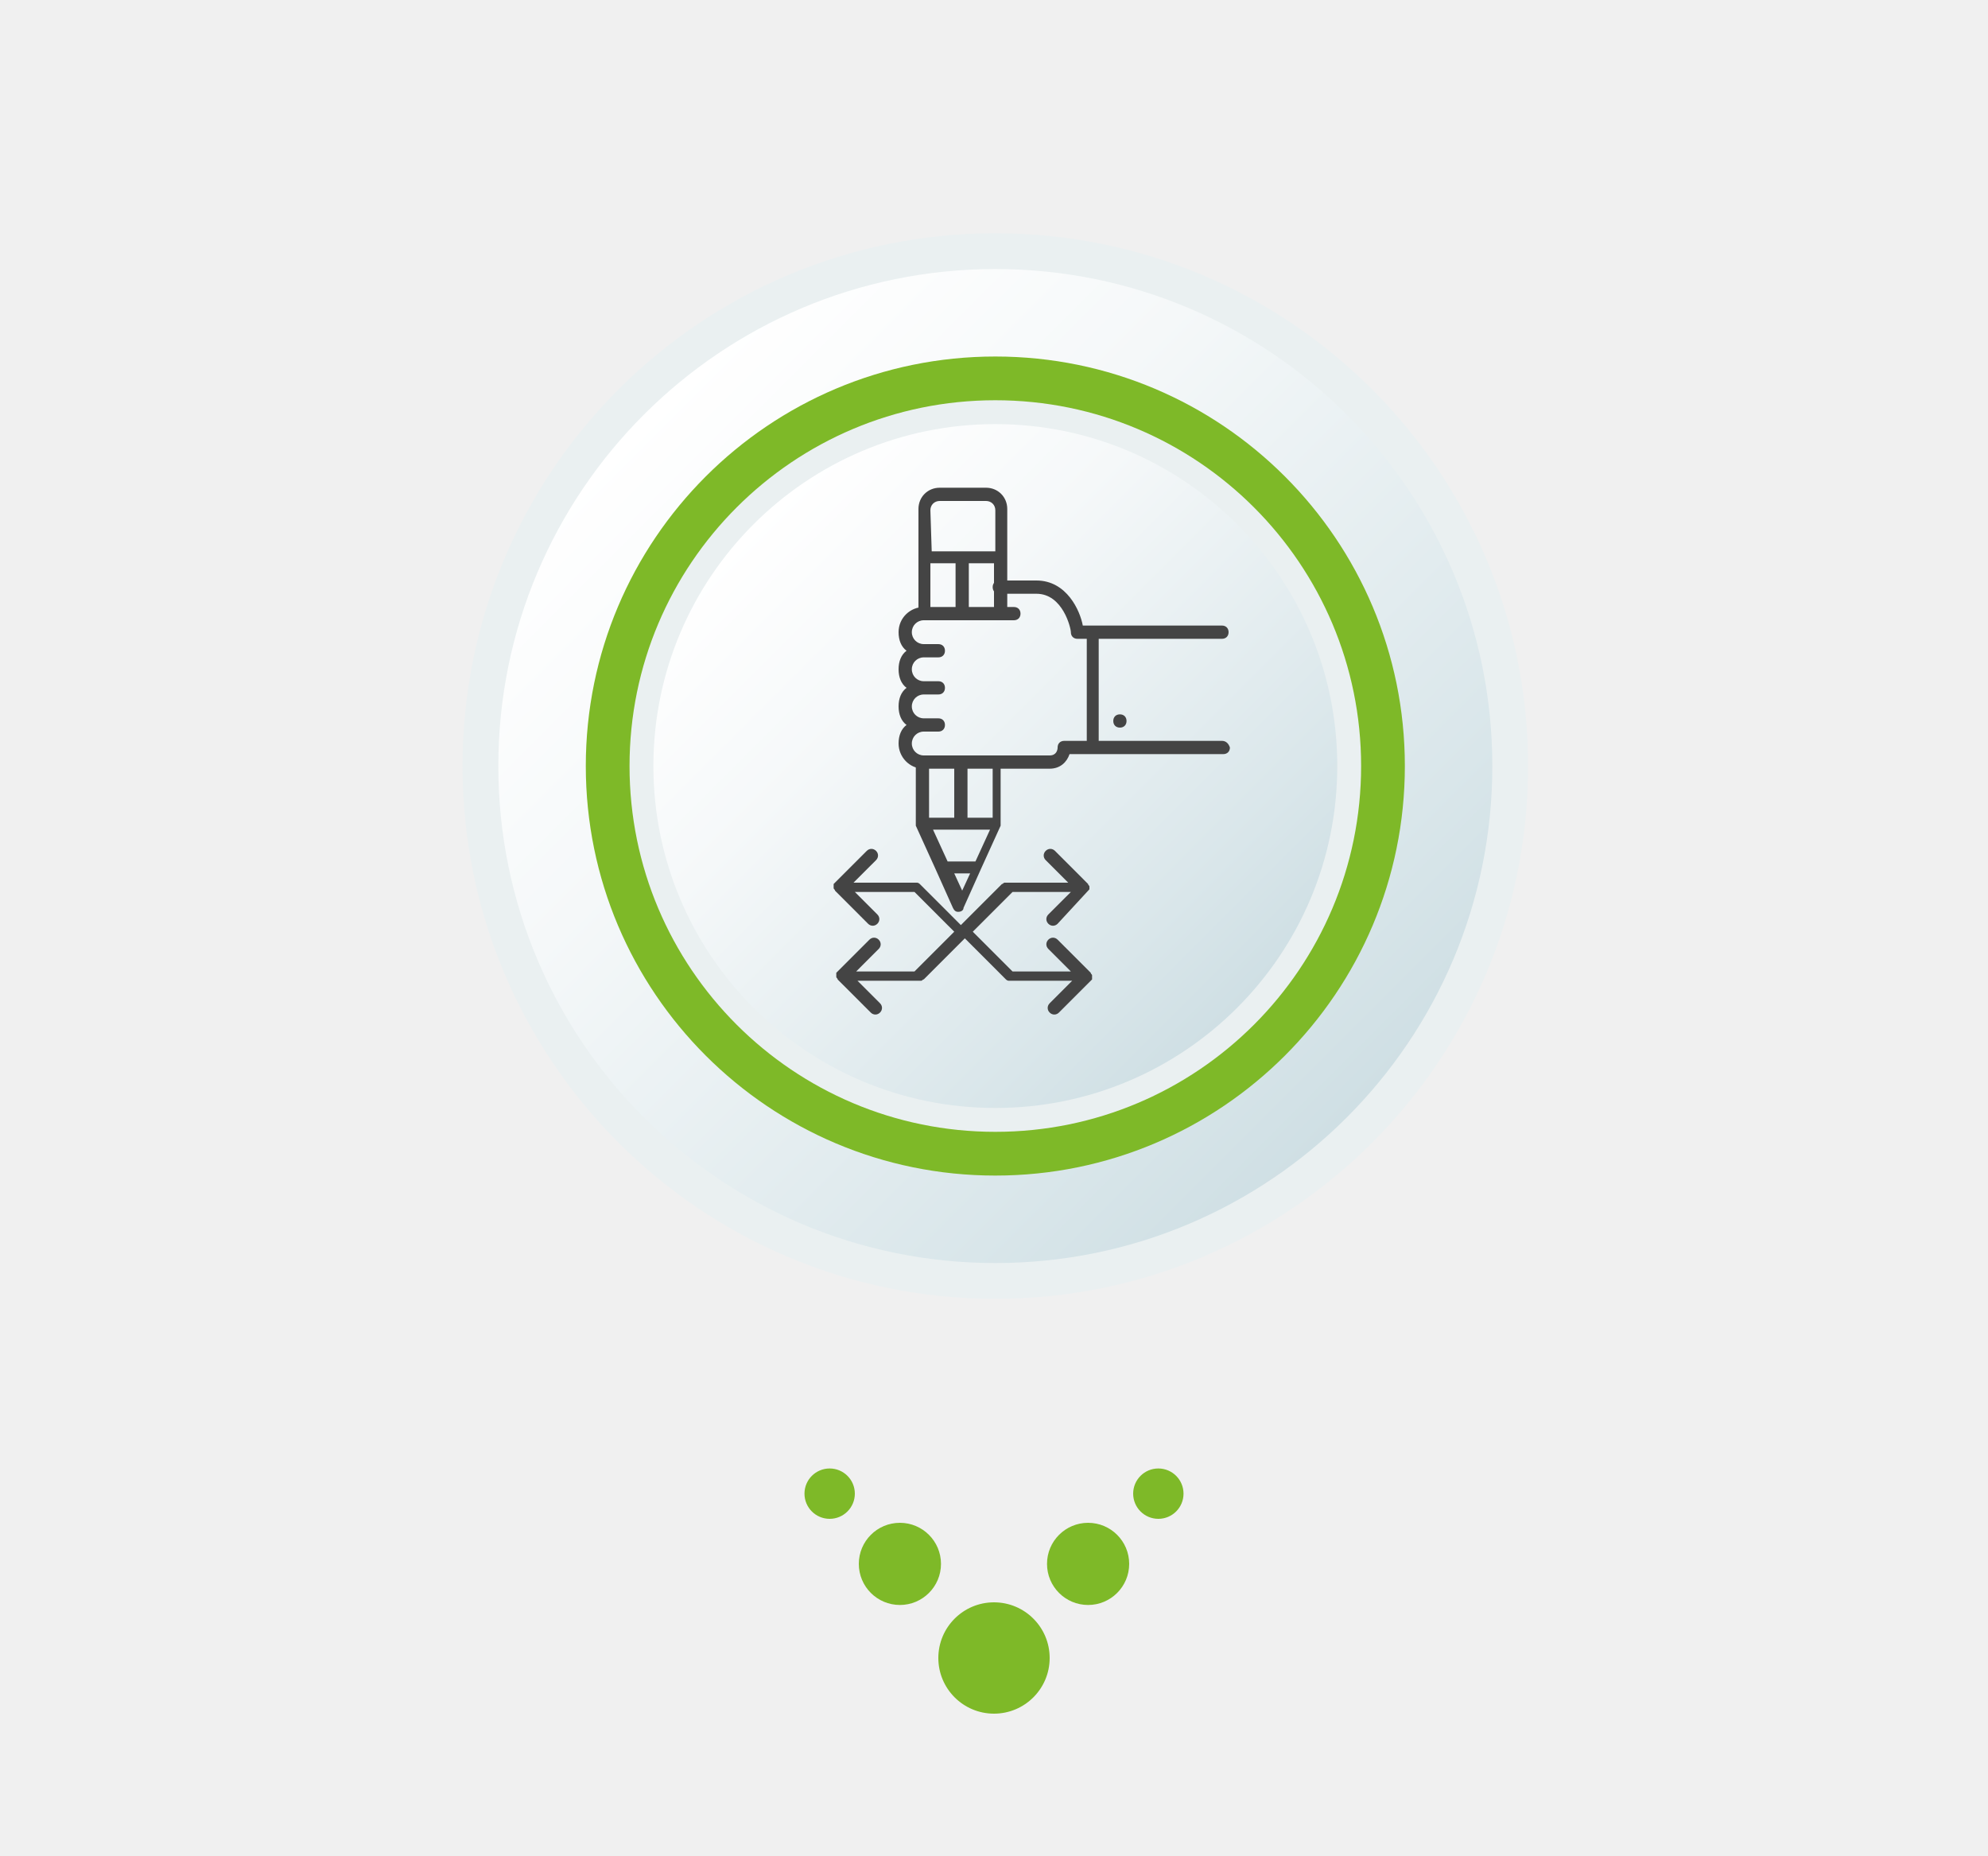
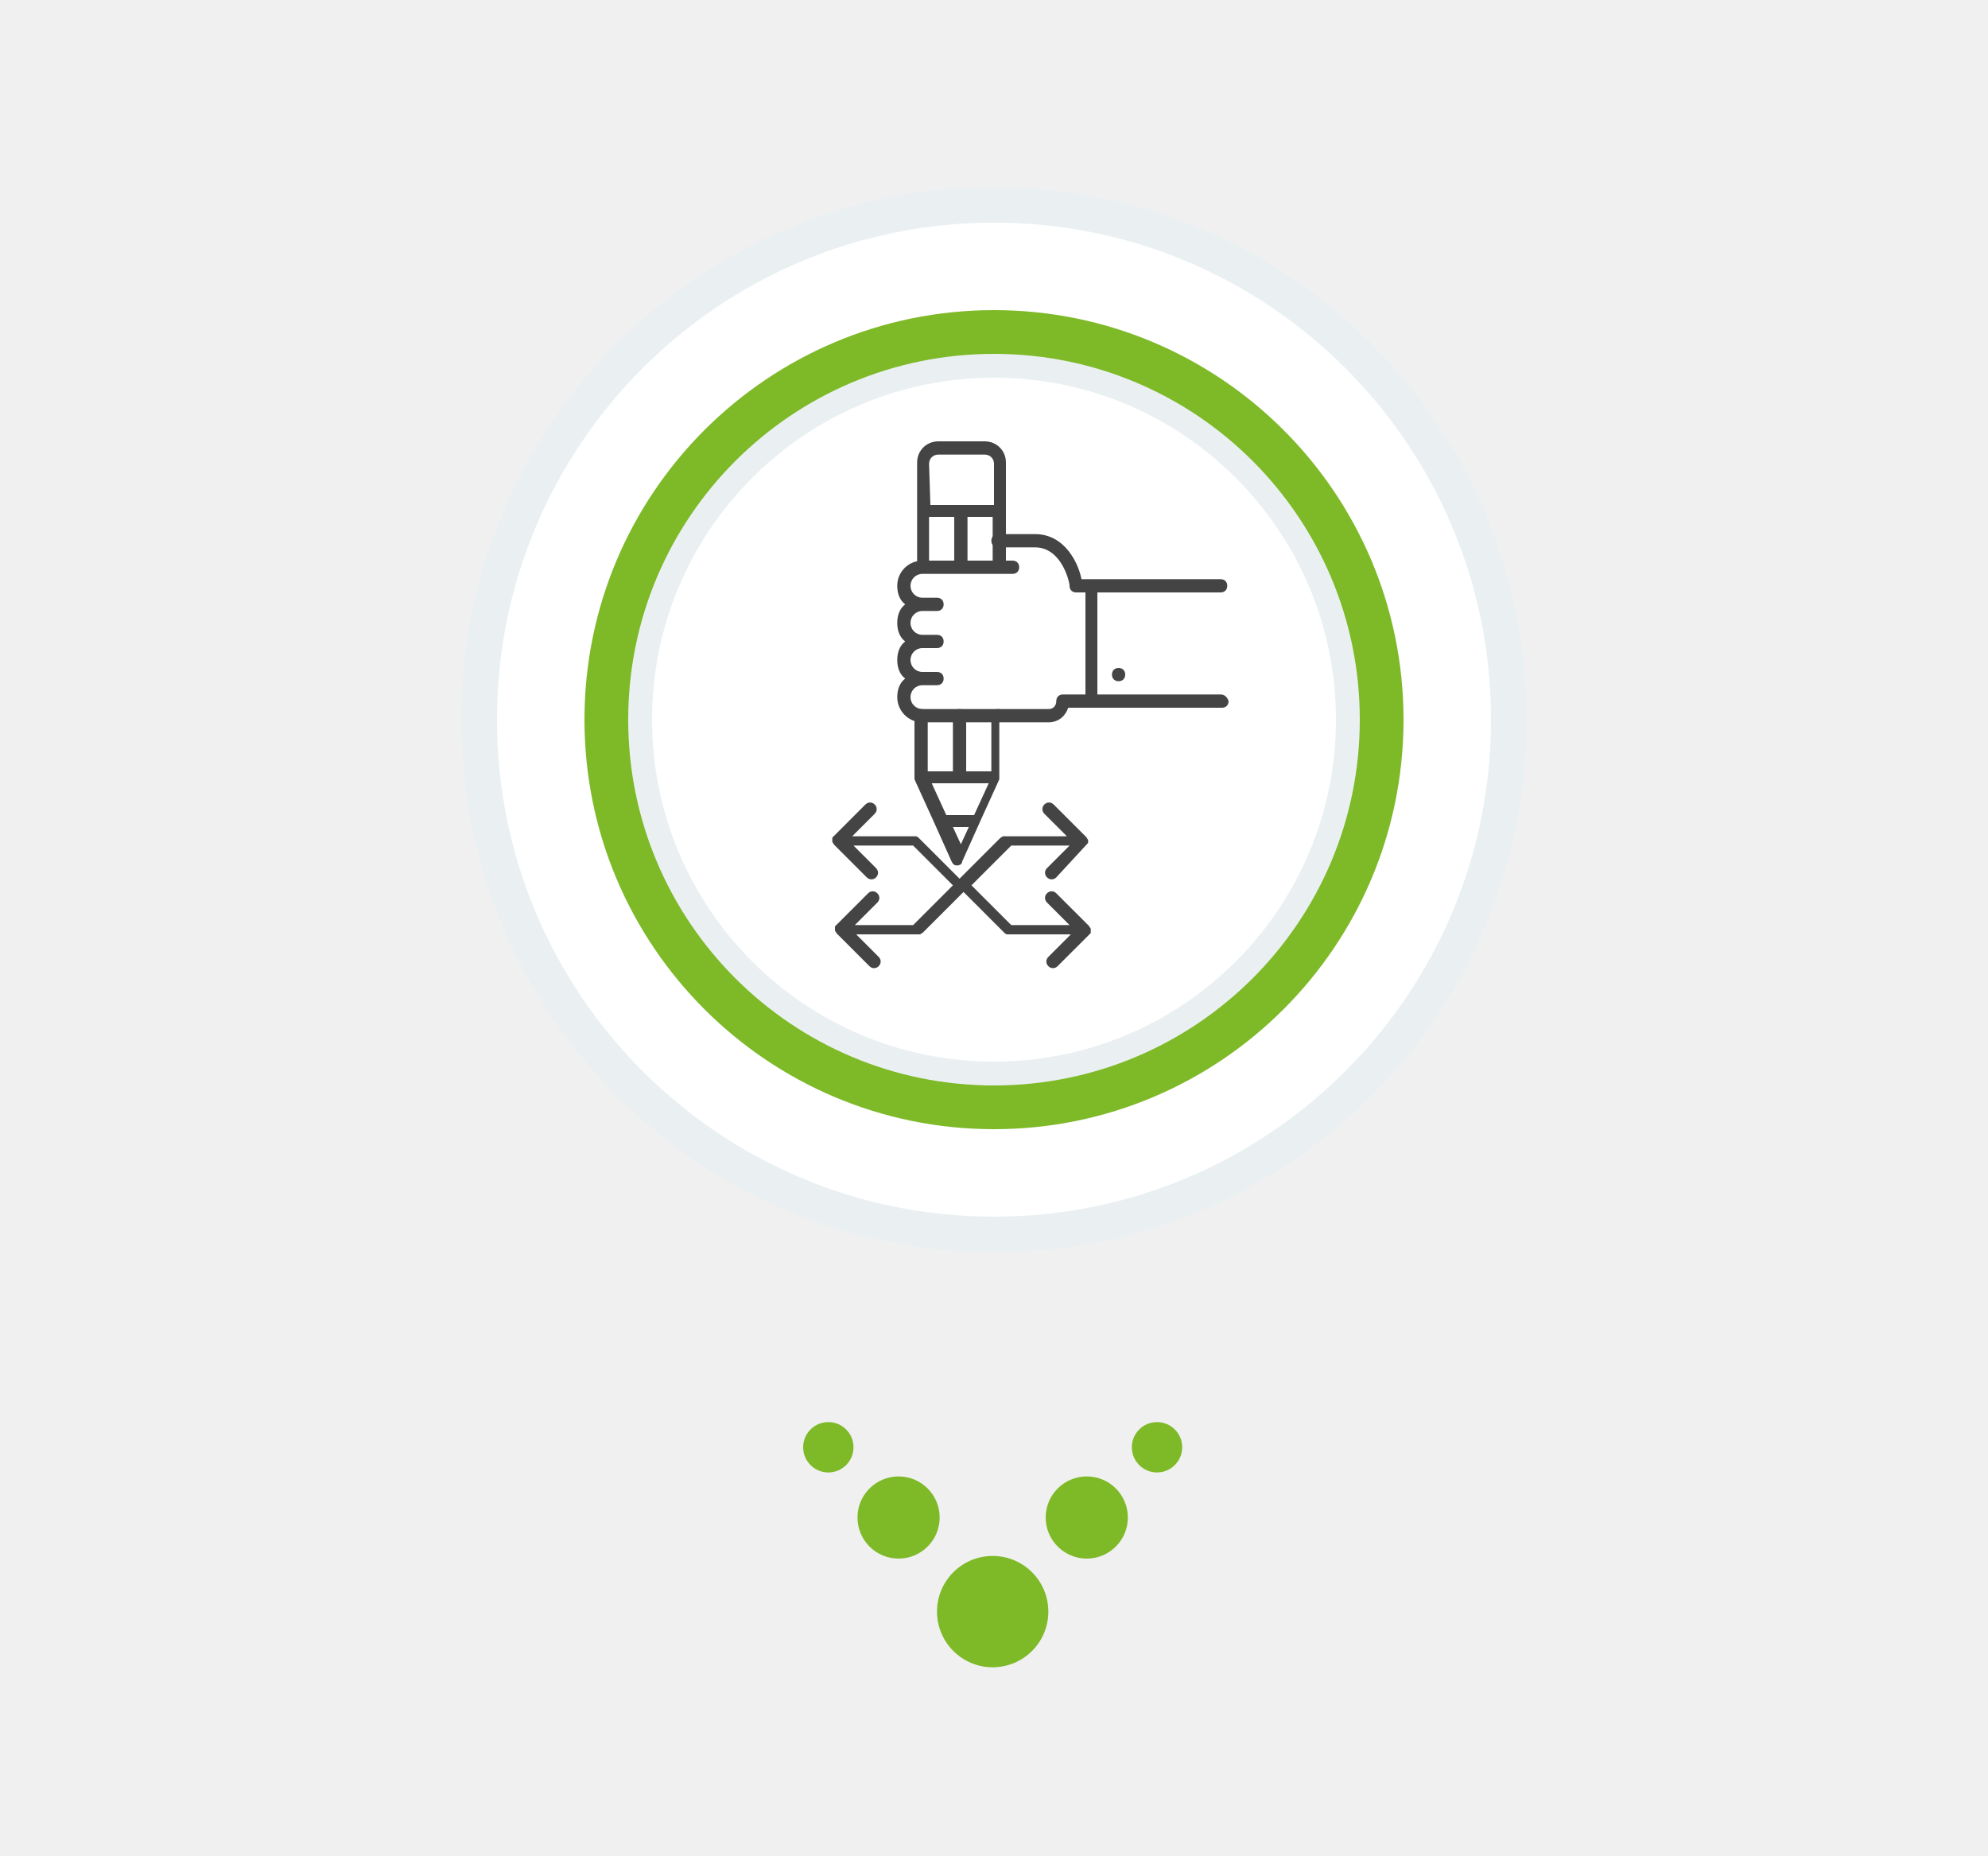
- <svg xmlns="http://www.w3.org/2000/svg" version="1.1" id="_x33_" x="0px" y="0px" viewBox="-224 131 150 140" style="enable-background:new -224 131 150 140;" xml:space="preserve">
+ <svg xmlns="http://www.w3.org/2000/svg" version="1.1" id="_x33_" x="0px" y="0px" viewBox="-1058 2482.4 150 140" style="enable-background:new -1058 2482.4 150 140;" xml:space="preserve">
  <style type="text/css">
	.st0{fill:#7EB928;}
	.st1{fill:#EAF0F1;}
- 	.st2{fill:url(#SVGID_1_);}
- 	.st3{fill:url(#SVGID_2_);}
- 	.st4{fill:#444444;}
+ 	.st2{fill:#FFFFFF;}
+ 	.st3{fill:#444444;}
</style>
  <g>
-     <circle class="st0" cx="-149" cy="256.1" r="4.2" />
-     <circle class="st0" cx="-141.9" cy="249" r="3.1" />
-     <circle class="st0" cx="-136.6" cy="243.7" r="1.9" />
-     <circle class="st0" cx="-156.1" cy="249" r="3.1" />
-     <circle class="st0" cx="-161.4" cy="243.7" r="1.9" />
-   </g>
-   <g>
-     <circle class="st1" cx="-148.9" cy="188.8" r="40.2" />
-     <linearGradient id="SVGID_1_" gradientUnits="userSpaceOnUse" x1="-122.383" y1="188.684" x2="-175.355" y2="241.655" gradientTransform="matrix(1 0 0 -1 0 404)">
-       <stop offset="0" style="stop-color:#CFDFE4" />
-       <stop offset="0.167" style="stop-color:#D9E6EA" />
-       <stop offset="0.693" style="stop-color:#F5F8F9" />
-       <stop offset="1" style="stop-color:#FFFFFF" />
-     </linearGradient>
-     <circle class="st2" cx="-148.9" cy="188.8" r="37.5" />
-     <circle class="st0" cx="-148.9" cy="188.8" r="30.9" />
-     <circle class="st1" cx="-148.9" cy="188.8" r="27.6" />
-     <linearGradient id="SVGID_2_" gradientUnits="userSpaceOnUse" x1="-130.657" y1="196.957" x2="-167.102" y2="233.402" gradientTransform="matrix(1 0 0 -1 0 404)">
-       <stop offset="0" style="stop-color:#CFDFE4" />
-       <stop offset="0.167" style="stop-color:#D9E6EA" />
-       <stop offset="0.693" style="stop-color:#F5F8F9" />
-       <stop offset="1" style="stop-color:#FFFFFF" />
-     </linearGradient>
-     <circle class="st3" cx="-148.9" cy="188.8" r="25.8" />
    <g>
-       <path class="st4" d="M-148.6,188c-0.3,0-0.5,0.2-0.5,0.5v4.2h-1.9v-4.2c0-0.3-0.2-0.5-0.5-0.5s-0.5,0.2-0.5,0.5v4.2h-1.9v-4.2    c0-0.3-0.2-0.5-0.5-0.5c-0.3,0-0.5,0.2-0.5,0.5v4.7l0,0c0,0,0,0,0,0.1l0,0l0,0l0,0l0,0l1.5,3.3l0,0l1.3,2.9    c0.1,0.2,0.2,0.3,0.4,0.3s0.4-0.1,0.4-0.3l1.3-2.9l0,0l1.5-3.3l0,0c0,0,0,0,0-0.1l0,0l0,0l0,0l0,0v-4.7    C-148.1,188.2-148.3,188-148.6,188z M-151.4,198.2l-0.6-1.3h1.2L-151.4,198.2z M-150.4,196h-2.1l-1.1-2.4h4.3L-150.4,196z     M-154.3,177.6c0.3,0,0.5-0.2,0.5-0.5v-3.6h1.9v3.6c0,0.3,0.2,0.5,0.5,0.5c0.3,0,0.5-0.2,0.5-0.5v-3.6h1.9v3.6    c0,0.3,0.2,0.5,0.5,0.5s0.5-0.2,0.5-0.5v-7.7c0-0.9-0.7-1.6-1.6-1.6h-3.5c-0.9,0-1.6,0.7-1.6,1.6v7.7    C-154.7,177.4-154.5,177.6-154.3,177.6z M-153.8,169.5c0-0.4,0.3-0.7,0.7-0.7h3.5c0.4,0,0.7,0.3,0.7,0.7v3.1h-4.8L-153.8,169.5    L-153.8,169.5z" />
-       <path class="st4" d="M-131.8,186.9h-9.3v-7.7h9.3c0.3,0,0.5-0.2,0.5-0.5s-0.2-0.5-0.5-0.5h-10.5c-0.2-1.1-1.2-3.4-3.5-3.4h-2.8    c-0.3,0-0.5,0.2-0.5,0.5s0.2,0.5,0.5,0.5h2.8c2,0,2.6,2.6,2.6,2.9s0.2,0.5,0.5,0.5h0.7v7.7h-1.7c-0.3,0-0.5,0.2-0.5,0.5    c0,0.2-0.1,0.6-0.6,0.6h-9.5c-0.5,0-0.9-0.4-0.9-0.9s0.4-0.9,0.9-0.9h1.1c0.3,0,0.5-0.2,0.5-0.5s-0.2-0.5-0.5-0.5h-1.1    c-0.5,0-0.9-0.4-0.9-0.9s0.4-0.9,0.9-0.9h1.1c0.3,0,0.5-0.2,0.5-0.5s-0.2-0.5-0.5-0.5h-1.1c-0.5,0-0.9-0.4-0.9-0.9    s0.4-0.9,0.9-0.9h1.1c0.3,0,0.5-0.2,0.5-0.5s-0.2-0.5-0.5-0.5h-1.1c-0.5,0-0.9-0.4-0.9-0.9s0.4-0.9,0.9-0.9h6.8    c0.3,0,0.5-0.2,0.5-0.5s-0.2-0.5-0.5-0.5h-6.8c-1,0-1.9,0.8-1.9,1.9c0,0.6,0.2,1.1,0.6,1.4c-0.4,0.3-0.6,0.8-0.6,1.4    c0,0.6,0.2,1.1,0.6,1.4c-0.4,0.3-0.6,0.8-0.6,1.4c0,0.6,0.2,1.1,0.6,1.4c-0.4,0.3-0.6,0.8-0.6,1.4c0,1,0.8,1.9,1.9,1.9h9.5    c0.8,0,1.3-0.5,1.5-1.1h11.6c0.3,0,0.5-0.2,0.5-0.5C-131.3,187.1-131.5,186.9-131.8,186.9z M-140,185.4c0,0.3,0.2,0.5,0.5,0.5    s0.5-0.2,0.5-0.5c0-0.3-0.2-0.5-0.5-0.5S-140,185.1-140,185.4z" />
-       <path class="st4" d="M-141.8,198.1L-141.8,198.1c0-0.1,0-0.1,0-0.2l0,0c0-0.1-0.1-0.1-0.1-0.2l-2.5-2.5c-0.2-0.2-0.5-0.2-0.7,0    c-0.2,0.2-0.2,0.5,0,0.7l1.7,1.7h-4.6c-0.1,0-0.1,0-0.2,0l0,0c-0.1,0-0.1,0.1-0.2,0.1l-3.1,3.1l-3.1-3.1c0,0-0.1-0.1-0.2-0.1l0,0    c-0.1,0-0.1,0-0.2,0h-4.6l1.7-1.7c0.2-0.2,0.2-0.5,0-0.7c-0.2-0.2-0.5-0.2-0.7,0l-2.5,2.5l0,0l0,0l0,0l0,0l0,0l0,0v0.1l0,0l0,0    v0.1v0.1l0,0c0,0.1,0.1,0.1,0.1,0.2l2.5,2.5c0.2,0.2,0.5,0.2,0.7,0s0.2-0.5,0-0.7l-1.7-1.7h4.5l3,3l-3,3h-4.4l1.7-1.7    c0.2-0.2,0.2-0.5,0-0.7c-0.2-0.2-0.5-0.2-0.7,0l-2.5,2.5l0,0l0,0l0,0l0,0l0,0l0,0v0.1l0,0l0,0v0.1v0.1l0,0c0,0.1,0.1,0.1,0.1,0.2    l2.5,2.5c0.2,0.2,0.5,0.2,0.7,0c0.2-0.2,0.2-0.5,0-0.7l-1.7-1.7h4.6c0.1,0,0.1,0,0.2,0l0,0c0.1,0,0.1-0.1,0.2-0.1l3.1-3.1l3.1,3.1    c0,0,0.1,0.1,0.2,0.1l0,0c0.1,0,0.1,0,0.2,0h4.6l-1.7,1.7c-0.2,0.2-0.2,0.5,0,0.7c0.2,0.2,0.5,0.2,0.7,0l2.5-2.5l0,0l0,0l0,0l0,0    l0,0l0,0v-0.1l0,0l0,0v-0.1v-0.1l0,0c0-0.1-0.1-0.1-0.1-0.2l-2.5-2.5c-0.2-0.2-0.5-0.2-0.7,0c-0.2,0.2-0.2,0.5,0,0.7l1.7,1.7h-4.4    l-3-3l3-3h4.4l-1.7,1.7c-0.2,0.2-0.2,0.5,0,0.7c0.2,0.2,0.5,0.2,0.7,0L-141.8,198.1L-141.8,198.1L-141.8,198.1L-141.8,198.1    L-141.8,198.1L-141.8,198.1L-141.8,198.1C-141.8,198.2-141.8,198.2-141.8,198.1L-141.8,198.1    C-141.8,198.2-141.8,198.1-141.8,198.1z" />
+       <circle class="st0" cx="-983.1" cy="2604" r="4.2" />
+       <circle class="st0" cx="-976" cy="2596.9" r="3.1" />
+       <circle class="st0" cx="-970.7" cy="2591.6" r="1.9" />
+       <circle class="st0" cx="-990.2" cy="2596.9" r="3.1" />
+       <circle class="st0" cx="-995.5" cy="2591.6" r="1.9" />
+     </g>
+     <g>
+       <circle class="st1" cx="-983" cy="2536.7" r="40.2" />
+       <circle class="st2" cx="-983" cy="2536.7" r="37.5" />
+       <circle class="st0" cx="-983" cy="2536.7" r="30.9" />
+       <circle class="st1" cx="-983" cy="2536.7" r="27.6" />
+       <circle class="st2" cx="-983" cy="2536.7" r="25.8" />
+       <g>
+         <path class="st3" d="M-982.7,2535.9c-0.3,0-0.5,0.2-0.5,0.5v4.2h-1.9v-4.2c0-0.3-0.2-0.5-0.5-0.5c-0.3,0-0.5,0.2-0.5,0.5v4.2     h-1.9v-4.2c0-0.3-0.2-0.5-0.5-0.5s-0.5,0.2-0.5,0.5v4.7l0,0c0,0,0,0,0,0.1l0,0l0,0l0,0l0,0l1.5,3.3l0,0l1.3,2.9     c0.1,0.2,0.2,0.3,0.4,0.3s0.4-0.1,0.4-0.3l1.3-2.9l0,0l1.5-3.3l0,0c0,0,0,0,0-0.1l0,0l0,0l0,0l0,0v-4.7     C-982.2,2536.1-982.4,2535.9-982.7,2535.9z M-985.5,2546.1l-0.6-1.3h1.2L-985.5,2546.1z M-984.5,2543.9h-2.1l-1.1-2.4h4.3     L-984.5,2543.9z M-988.4,2525.5c0.3,0,0.5-0.2,0.5-0.5v-3.6h1.9v3.6c0,0.3,0.2,0.5,0.5,0.5c0.3,0,0.5-0.2,0.5-0.5v-3.6h1.9v3.6     c0,0.3,0.2,0.5,0.5,0.5s0.5-0.2,0.5-0.5v-7.7c0-0.9-0.7-1.6-1.6-1.6h-3.5c-0.9,0-1.6,0.7-1.6,1.6v7.7     C-988.8,2525.3-988.6,2525.5-988.4,2525.5z M-987.9,2517.4c0-0.4,0.3-0.7,0.7-0.7h3.5c0.4,0,0.7,0.3,0.7,0.7v3.1h-4.8     L-987.9,2517.4L-987.9,2517.4z" />
+         <path class="st3" d="M-965.9,2534.8h-9.3v-7.7h9.3c0.3,0,0.5-0.2,0.5-0.5s-0.2-0.5-0.5-0.5h-10.5c-0.2-1.1-1.2-3.4-3.5-3.4h-2.8     c-0.3,0-0.5,0.2-0.5,0.5c0,0.3,0.2,0.5,0.5,0.5h2.8c2,0,2.6,2.6,2.6,2.9s0.2,0.5,0.5,0.5h0.7v7.7h-1.7c-0.3,0-0.5,0.2-0.5,0.5     c0,0.2-0.1,0.6-0.6,0.6h-9.5c-0.5,0-0.9-0.4-0.9-0.9s0.4-0.9,0.9-0.9h1.1c0.3,0,0.5-0.2,0.5-0.5s-0.2-0.5-0.5-0.5h-1.1     c-0.5,0-0.9-0.4-0.9-0.9s0.4-0.9,0.9-0.9h1.1c0.3,0,0.5-0.2,0.5-0.5s-0.2-0.5-0.5-0.5h-1.1c-0.5,0-0.9-0.4-0.9-0.9     s0.4-0.9,0.9-0.9h1.1c0.3,0,0.5-0.2,0.5-0.5c0-0.3-0.2-0.5-0.5-0.5h-1.1c-0.5,0-0.9-0.4-0.9-0.9s0.4-0.9,0.9-0.9h6.8     c0.3,0,0.5-0.2,0.5-0.5s-0.2-0.5-0.5-0.5h-6.8c-1,0-1.9,0.8-1.9,1.9c0,0.6,0.2,1.1,0.6,1.4c-0.4,0.3-0.6,0.8-0.6,1.4     c0,0.6,0.2,1.1,0.6,1.4c-0.4,0.3-0.6,0.8-0.6,1.4c0,0.6,0.2,1.1,0.6,1.4c-0.4,0.3-0.6,0.8-0.6,1.4c0,1,0.8,1.9,1.9,1.9h9.5     c0.8,0,1.3-0.5,1.5-1.1h11.6c0.3,0,0.5-0.2,0.5-0.5C-965.4,2535-965.6,2534.8-965.9,2534.8z M-974.1,2533.3     c0,0.3,0.2,0.5,0.5,0.5c0.3,0,0.5-0.2,0.5-0.5s-0.2-0.5-0.5-0.5C-973.9,2532.8-974.1,2533-974.1,2533.3z" />
+         <path class="st3" d="M-975.9,2546L-975.9,2546c0-0.1,0-0.1,0-0.2l0,0c0-0.1-0.1-0.1-0.1-0.2l-2.5-2.5c-0.2-0.2-0.5-0.2-0.7,0     s-0.2,0.5,0,0.7l1.7,1.7h-4.6c-0.1,0-0.1,0-0.2,0l0,0c-0.1,0-0.1,0.1-0.2,0.1l-3.1,3.1l-3.1-3.1c0,0-0.1-0.1-0.2-0.1l0,0     c-0.1,0-0.1,0-0.2,0h-4.6l1.7-1.7c0.2-0.2,0.2-0.5,0-0.7c-0.2-0.2-0.5-0.2-0.7,0l-2.5,2.5l0,0l0,0l0,0l0,0l0,0l0,0v0.1l0,0l0,0     v0.1v0.1l0,0c0,0.1,0.1,0.1,0.1,0.2l2.5,2.5c0.2,0.2,0.5,0.2,0.7,0s0.2-0.5,0-0.7l-1.7-1.7h4.5l3,3l-3,3h-4.4l1.7-1.7     c0.2-0.2,0.2-0.5,0-0.7c-0.2-0.2-0.5-0.2-0.7,0l-2.5,2.5l0,0l0,0l0,0l0,0l0,0l0,0v0.1l0,0l0,0v0.1v0.1l0,0c0,0.1,0.1,0.1,0.1,0.2     l2.5,2.5c0.2,0.2,0.5,0.2,0.7,0c0.2-0.2,0.2-0.5,0-0.7l-1.7-1.7h4.6c0.1,0,0.1,0,0.2,0l0,0c0.1,0,0.1-0.1,0.2-0.1l3.1-3.1     l3.1,3.1c0,0,0.1,0.1,0.2,0.1l0,0c0.1,0,0.1,0,0.2,0h4.6l-1.7,1.7c-0.2,0.2-0.2,0.5,0,0.7c0.2,0.2,0.5,0.2,0.7,0l2.5-2.5l0,0l0,0     l0,0l0,0l0,0l0,0v-0.1l0,0l0,0v-0.1v-0.1l0,0c0-0.1-0.1-0.1-0.1-0.2l-2.5-2.5c-0.2-0.2-0.5-0.2-0.7,0s-0.2,0.5,0,0.7l1.7,1.7     h-4.4l-3-3l3-3h4.4l-1.7,1.7c-0.2,0.2-0.2,0.5,0,0.7s0.5,0.2,0.7,0L-975.9,2546L-975.9,2546L-975.9,2546L-975.9,2546L-975.9,2546     L-975.9,2546L-975.9,2546C-975.9,2546.1-975.9,2546.1-975.9,2546L-975.9,2546C-975.9,2546.1-975.9,2546-975.9,2546z" />
+       </g>
    </g>
  </g>
</svg>
